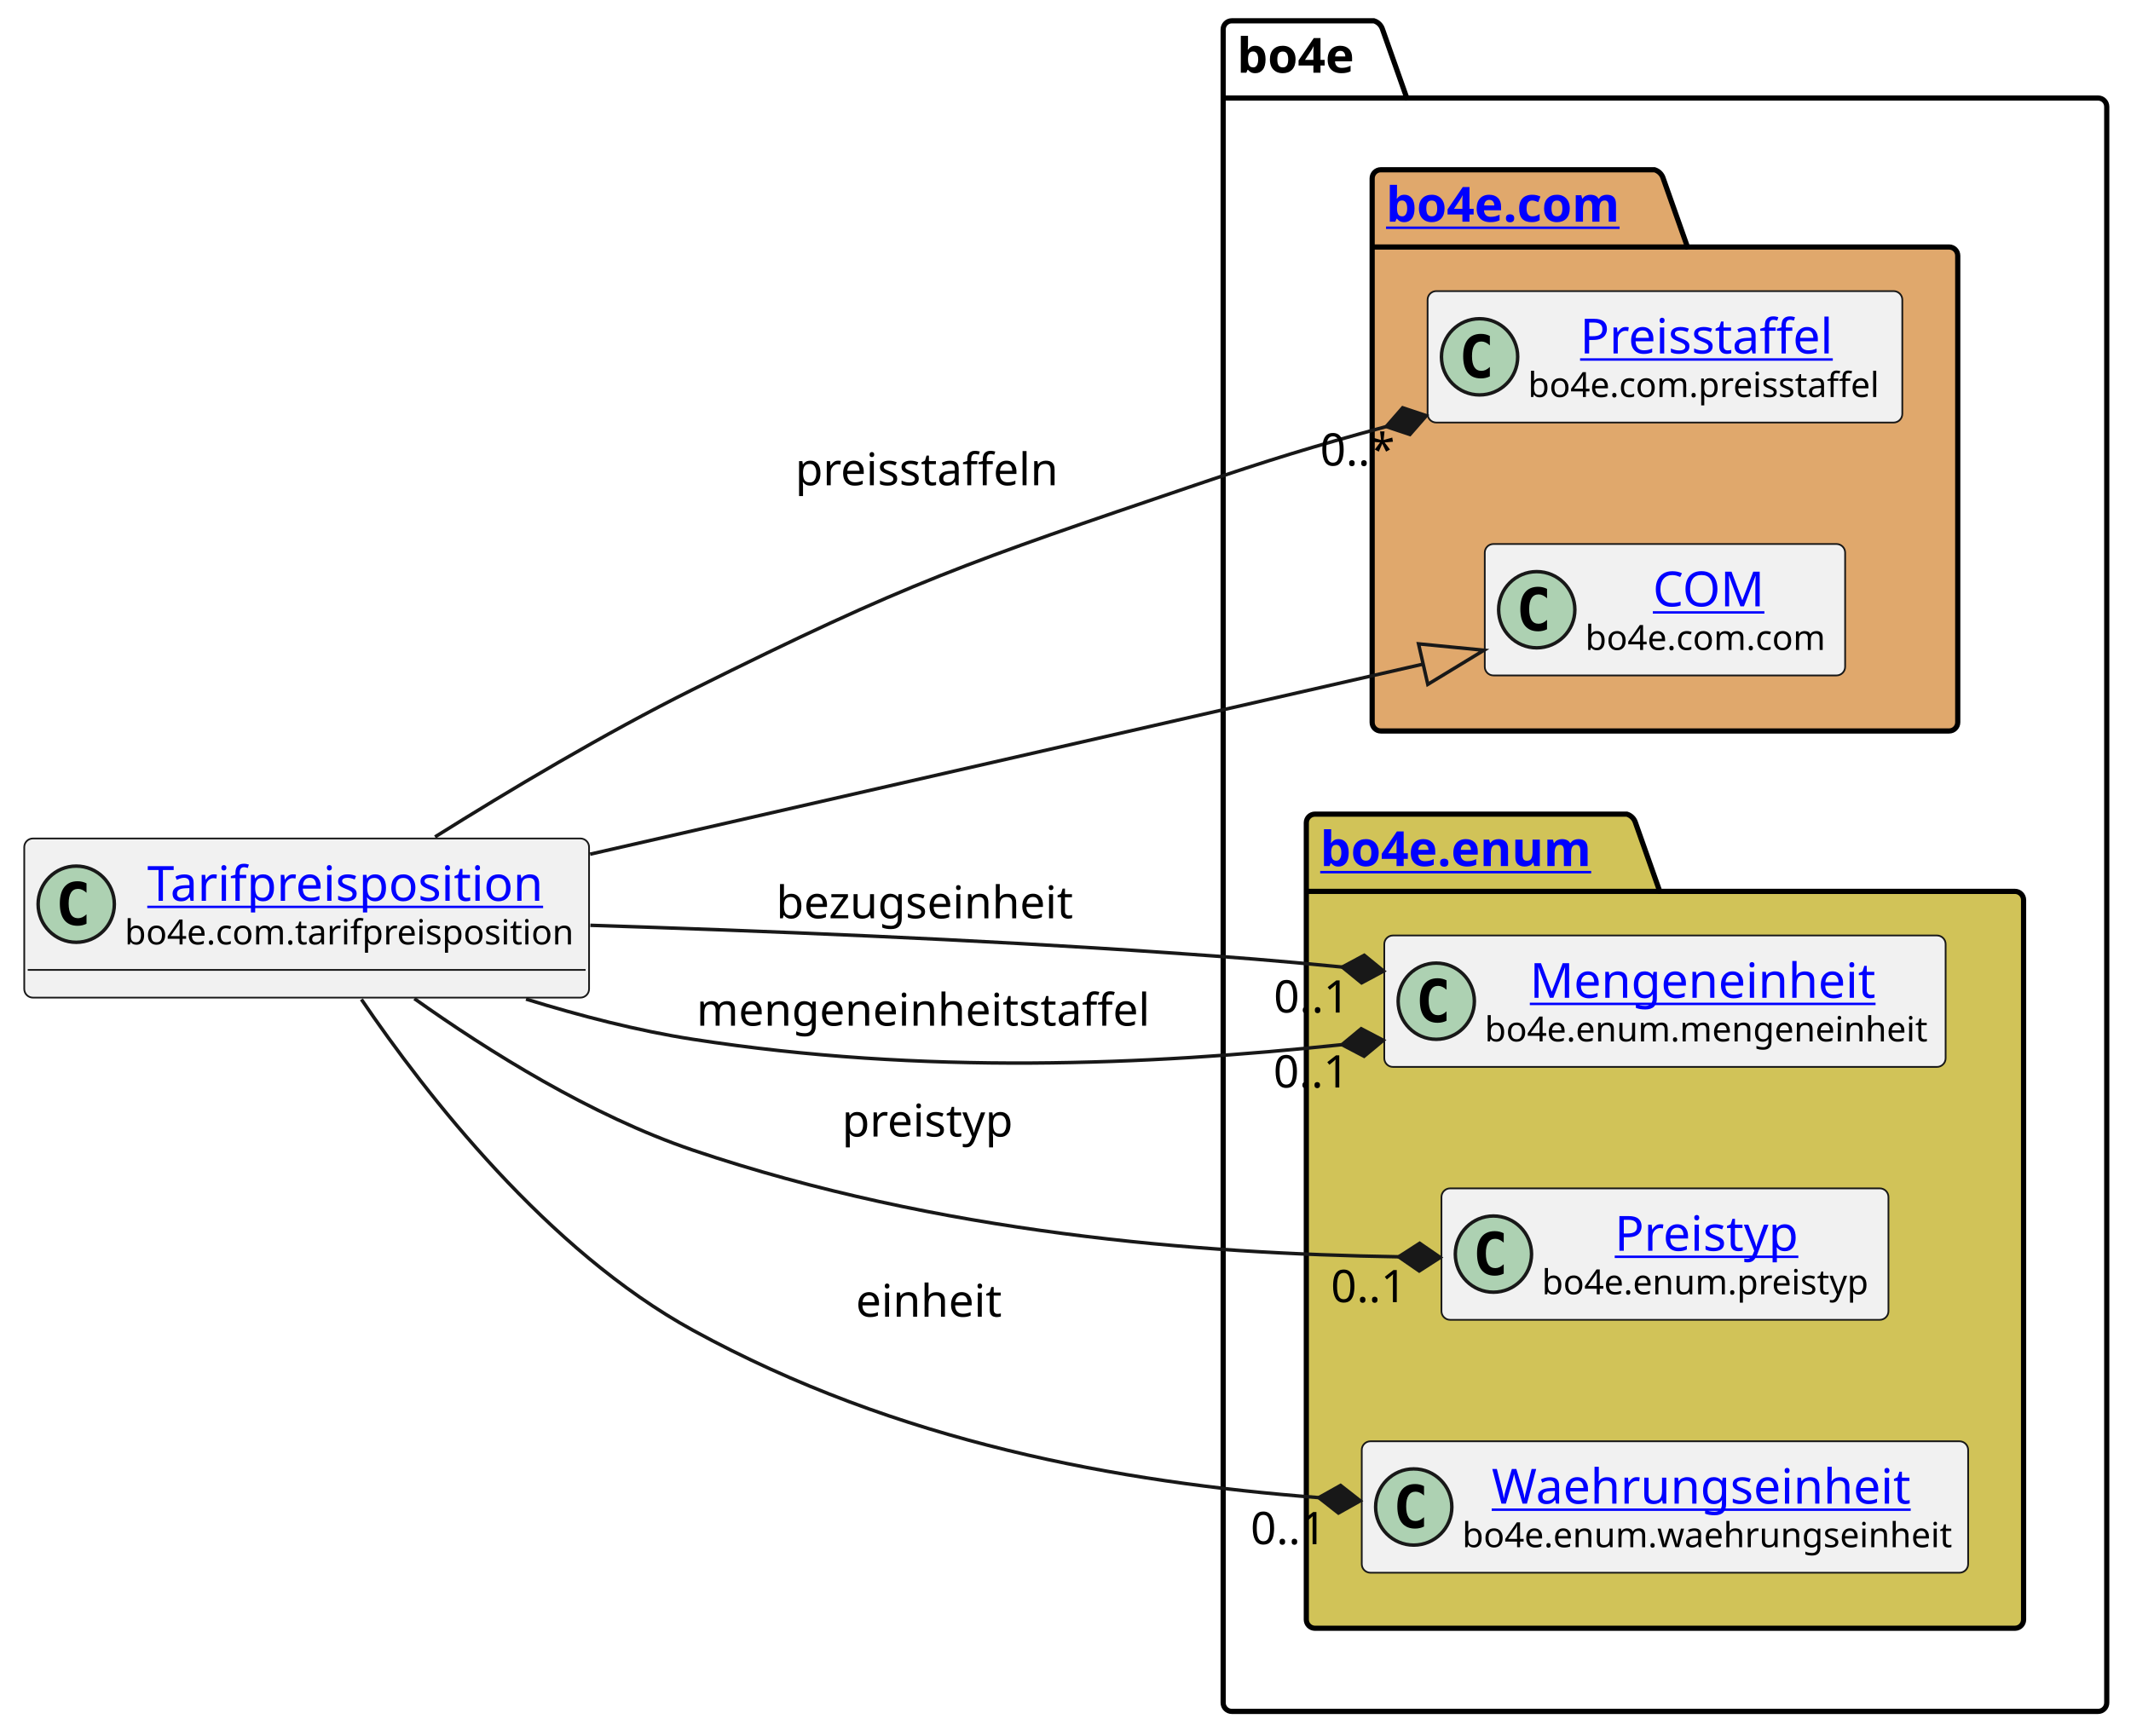
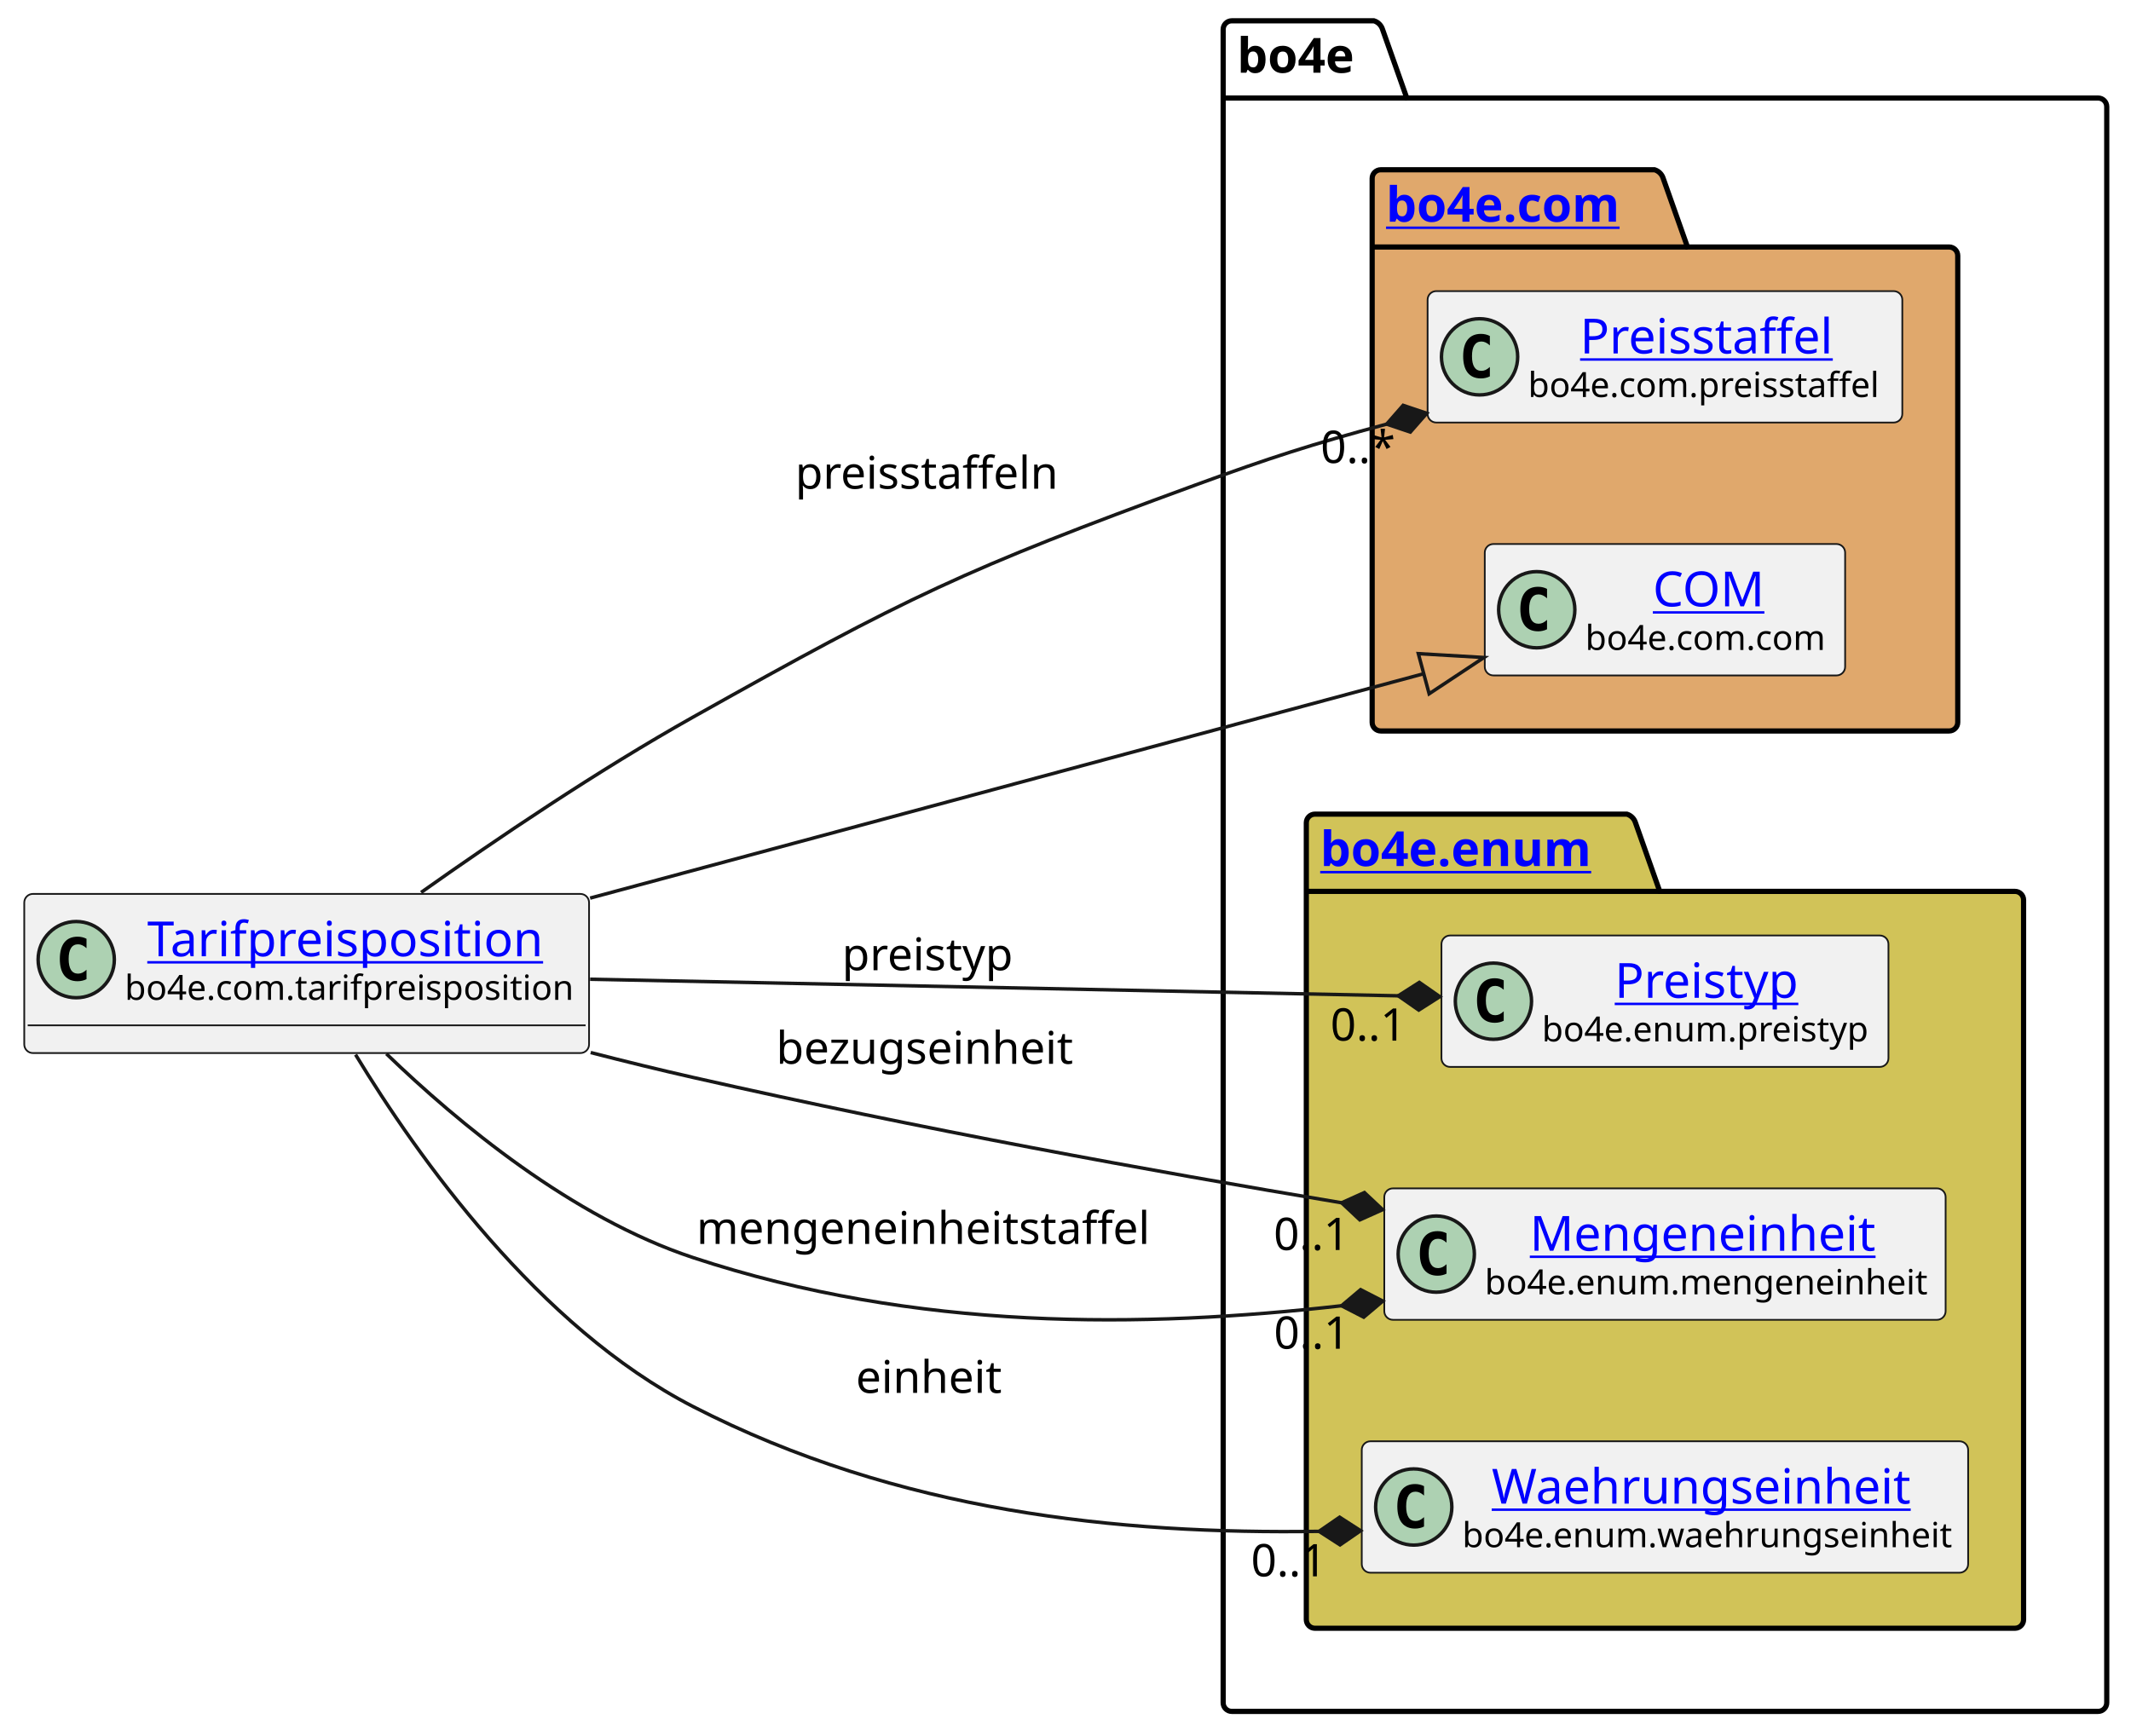
<svg xmlns="http://www.w3.org/2000/svg" xmlns:xlink="http://www.w3.org/1999/xlink" contentStyleType="text/css" height="501px" preserveAspectRatio="none" style="width:615px;height:501px;background:#FFFFFF;" version="1.1" viewBox="0 0 615 501" width="615px" zoomAndPan="magnify">
  <defs />
  <g>
    <g id="cluster_bo4e">
      <path d="M355.5,6 L396.5,6 A3.75,3.75 0 0 1 399,8.5 L406,28.297 L605.5,28.297 A2.5,2.5 0 0 1 608,30.797 L608,491.5 A2.5,2.5 0 0 1 605.5,494 L355.5,494 A2.5,2.5 0 0 1 353,491.5 L353,8.5 A2.5,2.5 0 0 1 355.5,6 " fill="none" style="stroke:#000000;stroke-width:1.5;" />
      <line style="stroke:#000000;stroke-width:1.5;" x1="353" x2="406" y1="28.297" y2="28.297" />
      <text fill="#000000" font-family="sans-serif" font-size="14" font-weight="bold" lengthAdjust="spacing" textLength="40" x="357" y="20.995">bo4e</text>
    </g>
    <g id="cluster_com">
      <path d="M398.5,49 L477.5,49 A3.75,3.75 0 0 1 480,51.5 L487,71.297 L562.5,71.297 A2.5,2.5 0 0 1 565,73.797 L565,208.5 A2.5,2.5 0 0 1 562.5,211 L398.5,211 A2.5,2.5 0 0 1 396,208.5 L396,51.5 A2.5,2.5 0 0 1 398.5,49 " fill="#E0A86C" style="stroke:#000000;stroke-width:1.5;" />
      <line style="stroke:#000000;stroke-width:1.5;" x1="396" x2="487" y1="71.297" y2="71.297" />
      <a href="https://bo4e.github.io/BO4E-python/latest/api/bo4e.com.html" target="_top" title="https://bo4e.github.io/BO4E-python/latest/api/bo4e.com.html" xlink:actuate="onRequest" xlink:href="https://bo4e.github.io/BO4E-python/latest/api/bo4e.com.html" xlink:show="new" xlink:title="https://bo4e.github.io/BO4E-python/latest/api/bo4e.com.html" xlink:type="simple">
        <text fill="#0000FF" font-family="sans-serif" font-size="14" font-weight="bold" lengthAdjust="spacing" text-decoration="underline" textLength="78" x="400" y="63.995">bo4e.com</text>
      </a>
    </g>
    <g id="cluster_enum">
      <path d="M379.5,235 L469.5,235 A3.75,3.75 0 0 1 472,237.5 L479,257.297 L581.5,257.297 A2.5,2.5 0 0 1 584,259.797 L584,467.5 A2.5,2.5 0 0 1 581.5,470 L379.5,470 A2.5,2.5 0 0 1 377,467.5 L377,237.5 A2.5,2.5 0 0 1 379.5,235 " fill="#D1C358" style="stroke:#000000;stroke-width:1.5;" />
      <line style="stroke:#000000;stroke-width:1.5;" x1="377" x2="479" y1="257.297" y2="257.297" />
      <a href="https://bo4e.github.io/BO4E-python/latest/api/bo4e.enum.html" target="_top" title="https://bo4e.github.io/BO4E-python/latest/api/bo4e.enum.html" xlink:actuate="onRequest" xlink:href="https://bo4e.github.io/BO4E-python/latest/api/bo4e.enum.html" xlink:show="new" xlink:title="https://bo4e.github.io/BO4E-python/latest/api/bo4e.enum.html" xlink:type="simple">
        <text fill="#0000FF" font-family="sans-serif" font-size="14" font-weight="bold" lengthAdjust="spacing" text-decoration="underline" textLength="89" x="381" y="249.995">bo4e.enum</text>
      </a>
    </g>
    <g id="elem_Preisstaffel">
      <rect codeLine="7" fill="#F1F1F1" height="37.938" id="Preisstaffel" rx="2.5" ry="2.5" style="stroke:#181818;stroke-width:0.5;" width="137" x="412" y="84.03" />
      <ellipse cx="427" cy="102.999" fill="#ADD1B2" rx="11" ry="11" style="stroke:#181818;stroke-width:1.0;" />
      <path d="M429.969,108.639 Q429.391,108.936 428.75,109.077 Q428.109,109.233 427.406,109.233 Q424.906,109.233 423.578,107.593 Q422.266,105.936 422.266,102.811 Q422.266,99.686 423.578,98.03 Q424.906,96.374 427.406,96.374 Q428.109,96.374 428.75,96.53 Q429.406,96.686 429.969,96.983 L429.969,99.702 Q429.344,99.124 428.75,98.858 Q428.156,98.577 427.531,98.577 Q426.188,98.577 425.5,99.655 Q424.812,100.718 424.812,102.811 Q424.812,104.905 425.5,105.983 Q426.188,107.046 427.531,107.046 Q428.156,107.046 428.75,106.78 Q429.344,106.499 429.969,105.921 L429.969,108.639 Z " fill="#000000" />
      <a href="https://bo4e.github.io/BO4E-python/latest/api/bo4e.com.html#bo4e.com.preisstaffel.Preisstaffel" target="_top" title="https://bo4e.github.io/BO4E-python/latest/api/bo4e.com.html#bo4e.com.preisstaffel.Preisstaffel" xlink:actuate="onRequest" xlink:href="https://bo4e.github.io/BO4E-python/latest/api/bo4e.com.html#bo4e.com.preisstaffel.Preisstaffel" xlink:show="new" xlink:title="https://bo4e.github.io/BO4E-python/latest/api/bo4e.com.html#bo4e.com.preisstaffel.Preisstaffel" xlink:type="simple">
        <text fill="#0000FF" font-family="sans-serif" font-size="14" lengthAdjust="spacing" text-decoration="underline" textLength="75" x="456" y="102.025">Preisstaffel</text>
      </a>
      <text fill="#000000" font-family="sans-serif" font-size="10" lengthAdjust="spacing" textLength="105" x="441" y="114.609">bo4e.com.preisstaffel</text>
    </g>
    <g id="elem_COM">
      <rect codeLine="8" fill="#F1F1F1" height="37.938" id="COM" rx="2.5" ry="2.5" style="stroke:#181818;stroke-width:0.5;" width="104" x="428.5" y="157.03" />
      <ellipse cx="443.5" cy="175.999" fill="#ADD1B2" rx="11" ry="11" style="stroke:#181818;stroke-width:1.0;" />
      <path d="M446.469,181.639 Q445.891,181.936 445.25,182.077 Q444.609,182.233 443.906,182.233 Q441.406,182.233 440.078,180.593 Q438.766,178.936 438.766,175.811 Q438.766,172.686 440.078,171.03 Q441.406,169.374 443.906,169.374 Q444.609,169.374 445.25,169.53 Q445.906,169.686 446.469,169.983 L446.469,172.702 Q445.844,172.124 445.25,171.858 Q444.656,171.577 444.031,171.577 Q442.688,171.577 442,172.655 Q441.312,173.718 441.312,175.811 Q441.312,177.905 442,178.983 Q442.688,180.046 444.031,180.046 Q444.656,180.046 445.25,179.78 Q445.844,179.499 446.469,178.921 L446.469,181.639 Z " fill="#000000" />
      <a href="https://bo4e.github.io/BO4E-python/latest/api/bo4e.com.html#bo4e.com.com.COM" target="_top" title="https://bo4e.github.io/BO4E-python/latest/api/bo4e.com.html#bo4e.com.com.COM" xlink:actuate="onRequest" xlink:href="https://bo4e.github.io/BO4E-python/latest/api/bo4e.com.html#bo4e.com.com.COM" xlink:show="new" xlink:title="https://bo4e.github.io/BO4E-python/latest/api/bo4e.com.html#bo4e.com.com.COM" xlink:type="simple">
        <text fill="#0000FF" font-family="sans-serif" font-size="14" lengthAdjust="spacing" text-decoration="underline" textLength="33" x="477" y="175.025">COM</text>
      </a>
      <text fill="#000000" font-family="sans-serif" font-size="10" lengthAdjust="spacing" textLength="72" x="457.5" y="187.609">bo4e.com.com</text>
    </g>
+     <g id="elem_Preistyp">
+       <rect codeLine="11" fill="#F1F1F1" height="37.938" id="Preistyp" rx="2.5" ry="2.5" style="stroke:#181818;stroke-width:0.5;" width="129" x="416" y="270.03" />
+       <ellipse cx="431" cy="288.999" fill="#ADD1B2" rx="11" ry="11" style="stroke:#181818;stroke-width:1.0;" />
+       <path d="M433.969,294.639 Q433.391,294.936 432.75,295.077 Q432.109,295.233 431.406,295.233 Q428.906,295.233 427.578,293.592 Q426.266,291.936 426.266,288.811 Q426.266,285.686 427.578,284.03 Q428.906,282.374 431.406,282.374 Q432.109,282.374 432.75,282.53 Q433.406,282.686 433.969,282.983 L433.969,285.702 Q433.344,285.124 432.75,284.858 Q432.156,284.577 431.531,284.577 Q430.188,284.577 429.5,285.655 Q428.812,286.717 428.812,288.811 Q428.812,290.905 429.5,291.983 Q430.188,293.046 431.531,293.046 Q432.156,293.046 432.75,292.78 Q433.344,292.499 433.969,291.921 L433.969,294.639 Z " fill="#000000" />
+       <a href="https://bo4e.github.io/BO4E-python/latest/api/bo4e.enum.html#bo4e.enum.preistyp.Preistyp" target="_top" title="https://bo4e.github.io/BO4E-python/latest/api/bo4e.enum.html#bo4e.enum.preistyp.Preistyp" xlink:actuate="onRequest" xlink:href="https://bo4e.github.io/BO4E-python/latest/api/bo4e.enum.html#bo4e.enum.preistyp.Preistyp" xlink:show="new" xlink:title="https://bo4e.github.io/BO4E-python/latest/api/bo4e.enum.html#bo4e.enum.preistyp.Preistyp" xlink:type="simple">
+         <text fill="#0000FF" font-family="sans-serif" font-size="14" lengthAdjust="spacing" text-decoration="underline" textLength="55" x="466" y="288.025">Preistyp</text>
+       </a>
+       <text fill="#000000" font-family="sans-serif" font-size="10" lengthAdjust="spacing" textLength="97" x="445" y="300.609">bo4e.enum.preistyp</text>
+     </g>
    <g id="elem_Mengeneinheit">
-       <rect codeLine="11" fill="#F1F1F1" height="37.938" id="Mengeneinheit" rx="2.5" ry="2.5" style="stroke:#181818;stroke-width:0.5;" width="162" x="399.5" y="270.03" />
-       <ellipse cx="414.5" cy="288.999" fill="#ADD1B2" rx="11" ry="11" style="stroke:#181818;stroke-width:1.0;" />
-       <path d="M417.469,294.639 Q416.891,294.936 416.25,295.077 Q415.609,295.233 414.906,295.233 Q412.406,295.233 411.078,293.592 Q409.766,291.936 409.766,288.811 Q409.766,285.686 411.078,284.03 Q412.406,282.374 414.906,282.374 Q415.609,282.374 416.25,282.53 Q416.906,282.686 417.469,282.983 L417.469,285.702 Q416.844,285.124 416.25,284.858 Q415.656,284.577 415.031,284.577 Q413.688,284.577 413,285.655 Q412.312,286.717 412.312,288.811 Q412.312,290.905 413,291.983 Q413.688,293.046 415.031,293.046 Q415.656,293.046 416.25,292.78 Q416.844,292.499 417.469,291.921 L417.469,294.639 Z " fill="#000000" />
+       <rect codeLine="12" fill="#F1F1F1" height="37.938" id="Mengeneinheit" rx="2.5" ry="2.5" style="stroke:#181818;stroke-width:0.5;" width="162" x="399.5" y="343.03" />
+       <ellipse cx="414.5" cy="361.999" fill="#ADD1B2" rx="11" ry="11" style="stroke:#181818;stroke-width:1.0;" />
+       <path d="M417.469,367.639 Q416.891,367.936 416.25,368.077 Q415.609,368.233 414.906,368.233 Q412.406,368.233 411.078,366.592 Q409.766,364.936 409.766,361.811 Q409.766,358.686 411.078,357.03 Q412.406,355.374 414.906,355.374 Q415.609,355.374 416.25,355.53 Q416.906,355.686 417.469,355.983 L417.469,358.702 Q416.844,358.124 416.25,357.858 Q415.656,357.577 415.031,357.577 Q413.688,357.577 413,358.655 Q412.312,359.717 412.312,361.811 Q412.312,363.905 413,364.983 Q413.688,366.046 415.031,366.046 Q415.656,366.046 416.25,365.78 Q416.844,365.499 417.469,364.921 L417.469,367.639 Z " fill="#000000" />
      <a href="https://bo4e.github.io/BO4E-python/latest/api/bo4e.enum.html#bo4e.enum.mengeneinheit.Mengeneinheit" target="_top" title="https://bo4e.github.io/BO4E-python/latest/api/bo4e.enum.html#bo4e.enum.mengeneinheit.Mengeneinheit" xlink:actuate="onRequest" xlink:href="https://bo4e.github.io/BO4E-python/latest/api/bo4e.enum.html#bo4e.enum.mengeneinheit.Mengeneinheit" xlink:show="new" xlink:title="https://bo4e.github.io/BO4E-python/latest/api/bo4e.enum.html#bo4e.enum.mengeneinheit.Mengeneinheit" xlink:type="simple">
-         <text fill="#0000FF" font-family="sans-serif" font-size="14" lengthAdjust="spacing" text-decoration="underline" textLength="104" x="441.5" y="288.025">Mengeneinheit</text>
+         <text fill="#0000FF" font-family="sans-serif" font-size="14" lengthAdjust="spacing" text-decoration="underline" textLength="104" x="441.5" y="361.025">Mengeneinheit</text>
      </a>
-       <text fill="#000000" font-family="sans-serif" font-size="10" lengthAdjust="spacing" textLength="130" x="428.5" y="300.609">bo4e.enum.mengeneinheit</text>
-     </g>
-     <g id="elem_Preistyp">
-       <rect codeLine="12" fill="#F1F1F1" height="37.938" id="Preistyp" rx="2.5" ry="2.5" style="stroke:#181818;stroke-width:0.5;" width="129" x="416" y="343.03" />
-       <ellipse cx="431" cy="361.999" fill="#ADD1B2" rx="11" ry="11" style="stroke:#181818;stroke-width:1.0;" />
-       <path d="M433.969,367.639 Q433.391,367.936 432.75,368.077 Q432.109,368.233 431.406,368.233 Q428.906,368.233 427.578,366.592 Q426.266,364.936 426.266,361.811 Q426.266,358.686 427.578,357.03 Q428.906,355.374 431.406,355.374 Q432.109,355.374 432.75,355.53 Q433.406,355.686 433.969,355.983 L433.969,358.702 Q433.344,358.124 432.75,357.858 Q432.156,357.577 431.531,357.577 Q430.188,357.577 429.5,358.655 Q428.812,359.717 428.812,361.811 Q428.812,363.905 429.5,364.983 Q430.188,366.046 431.531,366.046 Q432.156,366.046 432.75,365.78 Q433.344,365.499 433.969,364.921 L433.969,367.639 Z " fill="#000000" />
-       <a href="https://bo4e.github.io/BO4E-python/latest/api/bo4e.enum.html#bo4e.enum.preistyp.Preistyp" target="_top" title="https://bo4e.github.io/BO4E-python/latest/api/bo4e.enum.html#bo4e.enum.preistyp.Preistyp" xlink:actuate="onRequest" xlink:href="https://bo4e.github.io/BO4E-python/latest/api/bo4e.enum.html#bo4e.enum.preistyp.Preistyp" xlink:show="new" xlink:title="https://bo4e.github.io/BO4E-python/latest/api/bo4e.enum.html#bo4e.enum.preistyp.Preistyp" xlink:type="simple">
-         <text fill="#0000FF" font-family="sans-serif" font-size="14" lengthAdjust="spacing" text-decoration="underline" textLength="55" x="466" y="361.025">Preistyp</text>
-       </a>
-       <text fill="#000000" font-family="sans-serif" font-size="10" lengthAdjust="spacing" textLength="97" x="445" y="373.609">bo4e.enum.preistyp</text>
+       <text fill="#000000" font-family="sans-serif" font-size="10" lengthAdjust="spacing" textLength="130" x="428.5" y="373.609">bo4e.enum.mengeneinheit</text>
    </g>
    <g id="elem_Waehrungseinheit">
      <rect codeLine="13" fill="#F1F1F1" height="37.938" id="Waehrungseinheit" rx="2.5" ry="2.5" style="stroke:#181818;stroke-width:0.5;" width="175" x="393" y="416.03" />
      <ellipse cx="408" cy="434.999" fill="#ADD1B2" rx="11" ry="11" style="stroke:#181818;stroke-width:1.0;" />
      <path d="M410.969,440.639 Q410.391,440.936 409.75,441.077 Q409.109,441.233 408.406,441.233 Q405.906,441.233 404.578,439.592 Q403.266,437.936 403.266,434.811 Q403.266,431.686 404.578,430.03 Q405.906,428.374 408.406,428.374 Q409.109,428.374 409.75,428.53 Q410.406,428.686 410.969,428.983 L410.969,431.702 Q410.344,431.124 409.75,430.858 Q409.156,430.577 408.531,430.577 Q407.188,430.577 406.5,431.655 Q405.812,432.717 405.812,434.811 Q405.812,436.905 406.5,437.983 Q407.188,439.046 408.531,439.046 Q409.156,439.046 409.75,438.78 Q410.344,438.499 410.969,437.921 L410.969,440.639 Z " fill="#000000" />
      <a href="https://bo4e.github.io/BO4E-python/latest/api/bo4e.enum.html#bo4e.enum.waehrungseinheit.Waehrungseinheit" target="_top" title="https://bo4e.github.io/BO4E-python/latest/api/bo4e.enum.html#bo4e.enum.waehrungseinheit.Waehrungseinheit" xlink:actuate="onRequest" xlink:href="https://bo4e.github.io/BO4E-python/latest/api/bo4e.enum.html#bo4e.enum.waehrungseinheit.Waehrungseinheit" xlink:show="new" xlink:title="https://bo4e.github.io/BO4E-python/latest/api/bo4e.enum.html#bo4e.enum.waehrungseinheit.Waehrungseinheit" xlink:type="simple">
        <text fill="#0000FF" font-family="sans-serif" font-size="14" lengthAdjust="spacing" text-decoration="underline" textLength="126" x="430.5" y="434.025">Waehrungseinheit</text>
      </a>
      <text fill="#000000" font-family="sans-serif" font-size="10" lengthAdjust="spacing" textLength="143" x="422" y="446.609">bo4e.enum.waehrungseinheit</text>
    </g>
    <g id="elem_Tarifpreisposition">
-       <rect codeLine="3" fill="#F1F1F1" height="45.938" id="Tarifpreisposition" rx="2.5" ry="2.5" style="stroke:#181818;stroke-width:0.5;" width="163" x="7" y="242.03" />
-       <ellipse cx="22" cy="260.999" fill="#ADD1B2" rx="11" ry="11" style="stroke:#181818;stroke-width:1.0;" />
-       <path d="M24.969,266.639 Q24.391,266.936 23.75,267.077 Q23.109,267.233 22.406,267.233 Q19.906,267.233 18.578,265.592 Q17.266,263.936 17.266,260.811 Q17.266,257.686 18.578,256.03 Q19.906,254.374 22.406,254.374 Q23.109,254.374 23.75,254.53 Q24.406,254.686 24.969,254.983 L24.969,257.702 Q24.344,257.124 23.75,256.858 Q23.156,256.577 22.531,256.577 Q21.188,256.577 20.5,257.655 Q19.812,258.717 19.812,260.811 Q19.812,262.905 20.5,263.983 Q21.188,265.046 22.531,265.046 Q23.156,265.046 23.75,264.78 Q24.344,264.499 24.969,263.921 L24.969,266.639 Z " fill="#000000" />
+       <rect codeLine="3" fill="#F1F1F1" height="45.938" id="Tarifpreisposition" rx="2.5" ry="2.5" style="stroke:#181818;stroke-width:0.5;" width="163" x="7" y="258.03" />
+       <ellipse cx="22" cy="276.999" fill="#ADD1B2" rx="11" ry="11" style="stroke:#181818;stroke-width:1.0;" />
+       <path d="M24.969,282.639 Q24.391,282.936 23.75,283.077 Q23.109,283.233 22.406,283.233 Q19.906,283.233 18.578,281.592 Q17.266,279.936 17.266,276.811 Q17.266,273.686 18.578,272.03 Q19.906,270.374 22.406,270.374 Q23.109,270.374 23.75,270.53 Q24.406,270.686 24.969,270.983 L24.969,273.702 Q24.344,273.124 23.75,272.858 Q23.156,272.577 22.531,272.577 Q21.188,272.577 20.5,273.655 Q19.812,274.717 19.812,276.811 Q19.812,278.905 20.5,279.983 Q21.188,281.046 22.531,281.046 Q23.156,281.046 23.75,280.78 Q24.344,280.499 24.969,279.921 L24.969,282.639 Z " fill="#000000" />
      <a href="https://bo4e.github.io/BO4E-python/latest/api/bo4e.com.html#bo4e.com.tarifpreisposition.Tarifpreisposition" target="_top" title="https://bo4e.github.io/BO4E-python/latest/api/bo4e.com.html#bo4e.com.tarifpreisposition.Tarifpreisposition" xlink:actuate="onRequest" xlink:href="https://bo4e.github.io/BO4E-python/latest/api/bo4e.com.html#bo4e.com.tarifpreisposition.Tarifpreisposition" xlink:show="new" xlink:title="https://bo4e.github.io/BO4E-python/latest/api/bo4e.com.html#bo4e.com.tarifpreisposition.Tarifpreisposition" xlink:type="simple">
-         <text fill="#0000FF" font-family="sans-serif" font-size="14" lengthAdjust="spacing" text-decoration="underline" textLength="118" x="42.5" y="260.025">Tarifpreisposition</text>
+         <text fill="#0000FF" font-family="sans-serif" font-size="14" lengthAdjust="spacing" text-decoration="underline" textLength="118" x="42.5" y="276.025">Tarifpreisposition</text>
      </a>
-       <text fill="#000000" font-family="sans-serif" font-size="10" lengthAdjust="spacing" textLength="131" x="36" y="272.609">bo4e.com.tarifpreisposition</text>
-       <line style="stroke:#181818;stroke-width:0.5;" x1="8" x2="169" y1="279.967" y2="279.967" />
+       <text fill="#000000" font-family="sans-serif" font-size="10" lengthAdjust="spacing" textLength="131" x="36" y="288.609">bo4e.com.tarifpreisposition</text>
+       <line style="stroke:#181818;stroke-width:0.5;" x1="8" x2="169" y1="295.967" y2="295.967" />
    </g>
    <g id="link_Tarifpreisposition_COM">
-       <path codeLine="16" d="M170.31,246.56 C247.84,228.87 345.011,206.696 410.721,191.696 " fill="none" id="Tarifpreisposition-to-COM" style="stroke:#181818;stroke-width:1.0;" />
-       <polygon fill="none" points="428.27,187.69,409.386,185.846,412.057,197.545,428.27,187.69" style="stroke:#181818;stroke-width:1.0;" />
+       <path codeLine="16" d="M170.31,259.24 C247.84,238.37 345.179,212.159 410.889,194.469 " fill="none" id="Tarifpreisposition-to-COM" style="stroke:#181818;stroke-width:1.0;" />
+       <polygon fill="none" points="428.27,189.79,409.329,188.675,412.449,200.263,428.27,189.79" style="stroke:#181818;stroke-width:1.0;" />
    </g>
    <g id="link_Tarifpreisposition_Preistyp">
-       <path codeLine="17" d="M119.59,288.26 C140.85,303.39 170.67,322.08 200,332 C271.2,356.07 345.882,361.847 403.652,362.777 " fill="none" id="Tarifpreisposition-to-Preistyp" style="stroke:#181818;stroke-width:1.0;" />
-       <polygon fill="#181818" points="415.65,362.97,409.715,358.874,403.652,362.777,409.586,366.873,415.65,362.97" style="stroke:#181818;stroke-width:1.0;" />
-       <text fill="#000000" font-family="sans-serif" font-size="13" lengthAdjust="spacing" textLength="51" x="243" y="328.067">preistyp</text>
-       <text fill="#000000" font-family="sans-serif" font-size="13" lengthAdjust="spacing" textLength="24" x="384.085" y="375.877">0..1</text>
+       <path codeLine="17" d="M170.31,282.66 C243.04,284.15 336.502,286.063 403.533,287.443 " fill="none" id="Tarifpreisposition-to-Preistyp" style="stroke:#181818;stroke-width:1.0;" />
+       <polygon fill="#181818" points="415.53,287.69,409.614,283.567,403.533,287.443,409.449,291.566,415.53,287.69" style="stroke:#181818;stroke-width:1.0;" />
+       <text fill="#000000" font-family="sans-serif" font-size="13" lengthAdjust="spacing" textLength="51" x="243" y="280.067">preistyp</text>
+       <text fill="#000000" font-family="sans-serif" font-size="13" lengthAdjust="spacing" textLength="24" x="383.953" y="300.373">0..1</text>
    </g>
    <g id="link_Tarifpreisposition_Waehrungseinheit">
-       <path codeLine="18" d="M104.3,288.47 C123.03,316.04 157.97,360.96 200,384 C259.15,416.42 322.896,427.835 380.596,432.295 " fill="none" id="Tarifpreisposition-to-Waehrungseinheit" style="stroke:#181818;stroke-width:1.0;" />
-       <polygon fill="#181818" points="392.56,433.22,386.886,428.769,380.596,432.295,386.27,436.746,392.56,433.22" style="stroke:#181818;stroke-width:1.0;" />
-       <text fill="#000000" font-family="sans-serif" font-size="13" lengthAdjust="spacing" textLength="43" x="247" y="380.067">einheit</text>
-       <text fill="#000000" font-family="sans-serif" font-size="13" lengthAdjust="spacing" textLength="24" x="360.908" y="445.73">0..1</text>
+       <path codeLine="18" d="M102.61,304.42 C120.44,333.77 155.31,383.01 200,406 C259.32,436.52 323.021,442.889 380.671,442.029 " fill="none" id="Tarifpreisposition-to-Waehrungseinheit" style="stroke:#181818;stroke-width:1.0;" />
+       <polygon fill="#181818" points="392.67,441.85,386.611,437.94,380.671,442.029,386.73,445.939,392.67,441.85" style="stroke:#181818;stroke-width:1.0;" />
+       <text fill="#000000" font-family="sans-serif" font-size="13" lengthAdjust="spacing" textLength="43" x="247" y="402.067">einheit</text>
+       <text fill="#000000" font-family="sans-serif" font-size="13" lengthAdjust="spacing" textLength="24" x="361.027" y="455.021">0..1</text>
    </g>
    <g id="link_Tarifpreisposition_Mengeneinheit">
-       <path codeLine="19" d="M170.38,267.09 C218.76,268.64 281.44,271.15 337,275 C357.21,276.4 367.056,277.171 387.366,279.142 " fill="none" id="Tarifpreisposition-to-Mengeneinheit" style="stroke:#181818;stroke-width:1.0;" />
-       <polygon fill="#181818" points="399.31,280.3,393.724,275.739,387.366,279.142,392.952,283.702,399.31,280.3" style="stroke:#181818;stroke-width:1.0;" />
-       <text fill="#000000" font-family="sans-serif" font-size="13" lengthAdjust="spacing" textLength="89" x="224" y="265.067">bezugseinheit</text>
-       <text fill="#000000" font-family="sans-serif" font-size="13" lengthAdjust="spacing" textLength="24" x="367.593" y="292.273">0..1</text>
+       <path codeLine="19" d="M170.47,303.82 C180.39,306.37 190.4,308.83 200,311 C266.63,326.09 331.135,337.797 387.185,347.187 " fill="none" id="Tarifpreisposition-to-Mengeneinheit" style="stroke:#181818;stroke-width:1.0;" />
+       <polygon fill="#181818" points="399.02,349.17,393.763,344.234,387.185,347.187,392.442,352.124,399.02,349.17" style="stroke:#181818;stroke-width:1.0;" />
+       <text fill="#000000" font-family="sans-serif" font-size="13" lengthAdjust="spacing" textLength="89" x="224" y="307.067">bezugseinheit</text>
+       <text fill="#000000" font-family="sans-serif" font-size="13" lengthAdjust="spacing" textLength="24" x="367.571" y="360.818">0..1</text>
    </g>
    <g id="link_Tarifpreisposition_Mengeneinheit">
-       <path codeLine="20" d="M151.81,288.39 C167.33,293.2 184.09,297.54 200,300 C266.59,310.29 331.166,307.457 387.286,301.547 " fill="none" id="Tarifpreisposition-to-Mengeneinheit-1" style="stroke:#181818;stroke-width:1.0;" />
-       <polygon fill="#181818" points="399.22,300.29,392.834,296.94,387.286,301.547,393.672,304.896,399.22,300.29" style="stroke:#181818;stroke-width:1.0;" />
-       <text fill="#000000" font-family="sans-serif" font-size="13" lengthAdjust="spacing" textLength="135" x="201" y="296.067">mengeneinheitstaffel</text>
-       <text fill="#000000" font-family="sans-serif" font-size="13" lengthAdjust="spacing" textLength="24" x="367.495" y="313.918">0..1</text>
+       <path codeLine="20" d="M111.51,304.18 C132.18,324.13 165.07,351.45 200,363 C264.5,384.32 330.126,383.371 387.156,376.911 " fill="none" id="Tarifpreisposition-to-Mengeneinheit-1" style="stroke:#181818;stroke-width:1.0;" />
+       <polygon fill="#181818" points="399.08,375.56,392.668,372.261,387.156,376.911,393.568,380.21,399.08,375.56" style="stroke:#181818;stroke-width:1.0;" />
+       <text fill="#000000" font-family="sans-serif" font-size="13" lengthAdjust="spacing" textLength="135" x="201" y="359.067">mengeneinheitstaffel</text>
+       <text fill="#000000" font-family="sans-serif" font-size="13" lengthAdjust="spacing" textLength="24" x="367.636" y="389.31">0..1</text>
    </g>
    <g id="link_Tarifpreisposition_Preisstaffel">
-       <path codeLine="21" d="M125.55,241.57 C146.78,228.26 174.4,211.76 200,199 C262.27,167.96 279.12,162.38 345,140 C366.44,132.72 378.579,128.963 400.059,123.133 " fill="none" id="Tarifpreisposition-to-Preisstaffel" style="stroke:#181818;stroke-width:1.0;" />
-       <polygon fill="#181818" points="411.64,119.99,404.802,117.701,400.059,123.133,406.897,125.422,411.64,119.99" style="stroke:#181818;stroke-width:1.0;" />
-       <text fill="#000000" font-family="sans-serif" font-size="13" lengthAdjust="spacing" textLength="78" x="229.5" y="140.067">preisstaffeln</text>
-       <text fill="#000000" font-family="sans-serif" font-size="13" lengthAdjust="spacing" textLength="23" x="380.981" y="134.398">0..*</text>
+       <path codeLine="21" d="M121.53,257.6 C143.14,242.29 172.62,222.37 200,207 C261.91,172.25 278.33,164.39 345,140 C366.38,132.18 378.603,128.23 400.183,122.42 " fill="none" id="Tarifpreisposition-to-Preisstaffel" style="stroke:#181818;stroke-width:1.0;" />
+       <polygon fill="#181818" points="411.77,119.3,404.936,116.997,400.183,122.42,407.016,124.722,411.77,119.3" style="stroke:#181818;stroke-width:1.0;" />
+       <text fill="#000000" font-family="sans-serif" font-size="13" lengthAdjust="spacing" textLength="78" x="229.5" y="141.067">preisstaffeln</text>
+       <text fill="#000000" font-family="sans-serif" font-size="13" lengthAdjust="spacing" textLength="23" x="381.123" y="133.642">0..*</text>
    </g>
  </g>
</svg>
